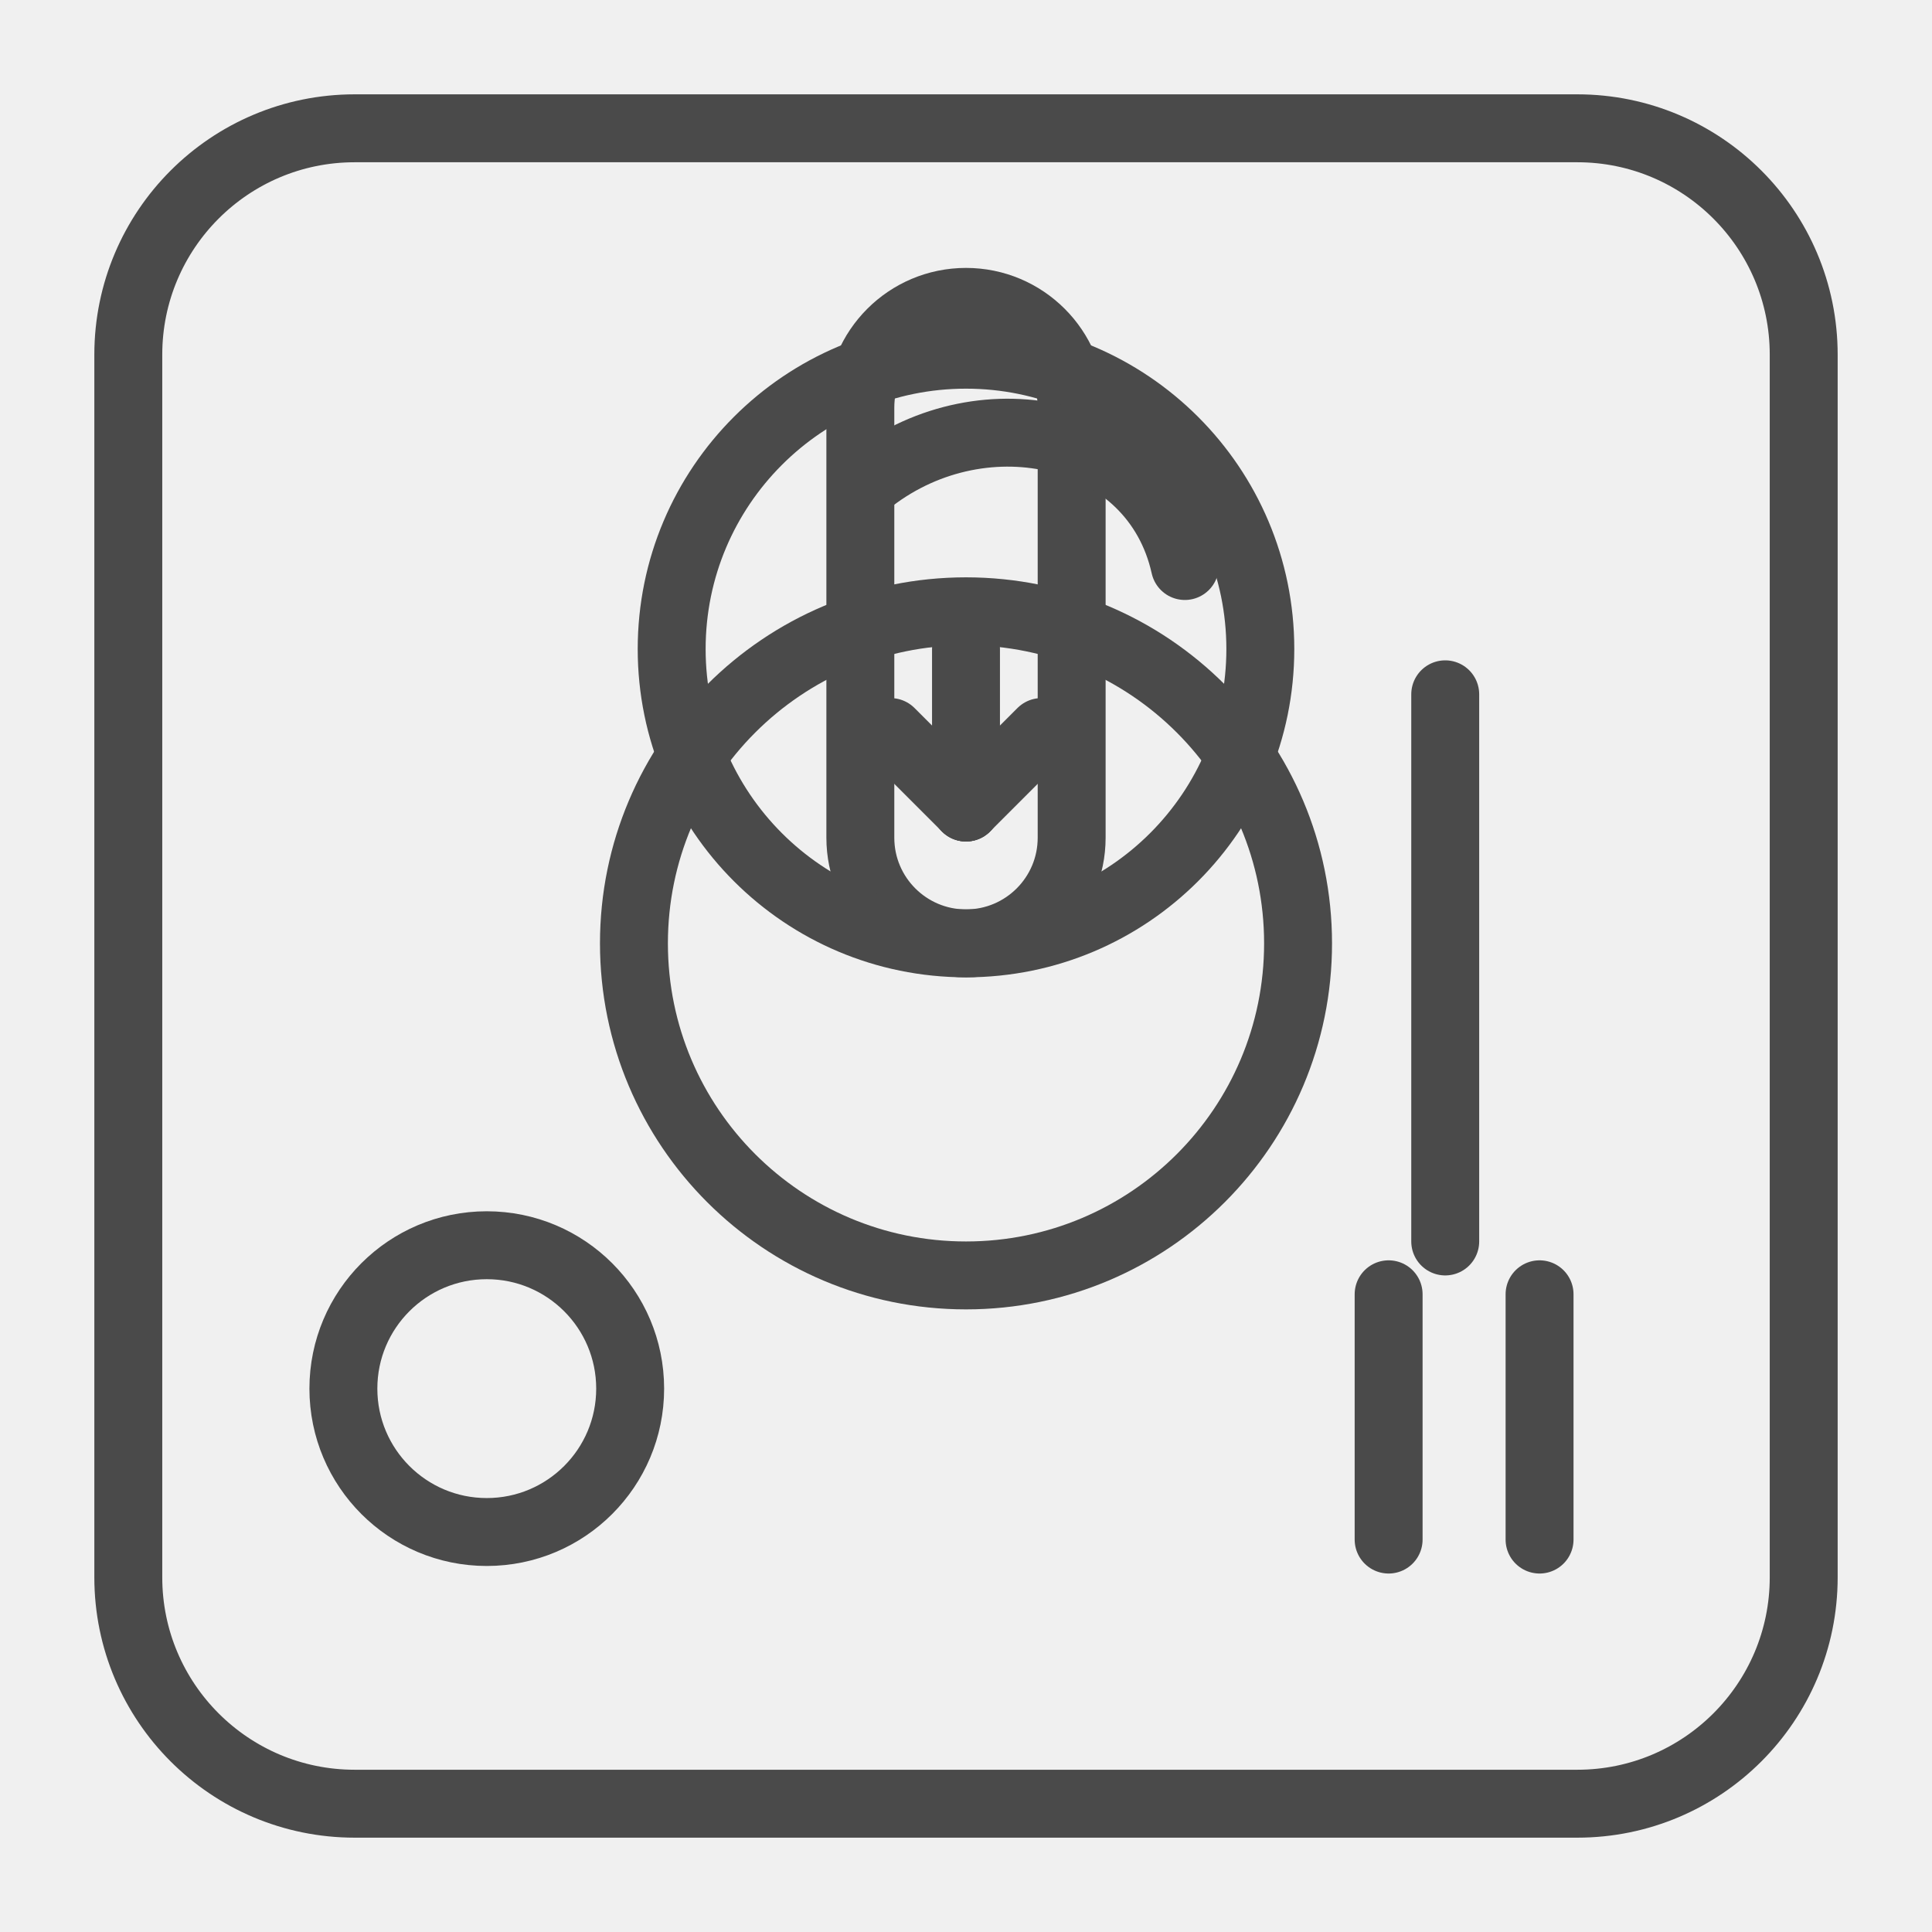
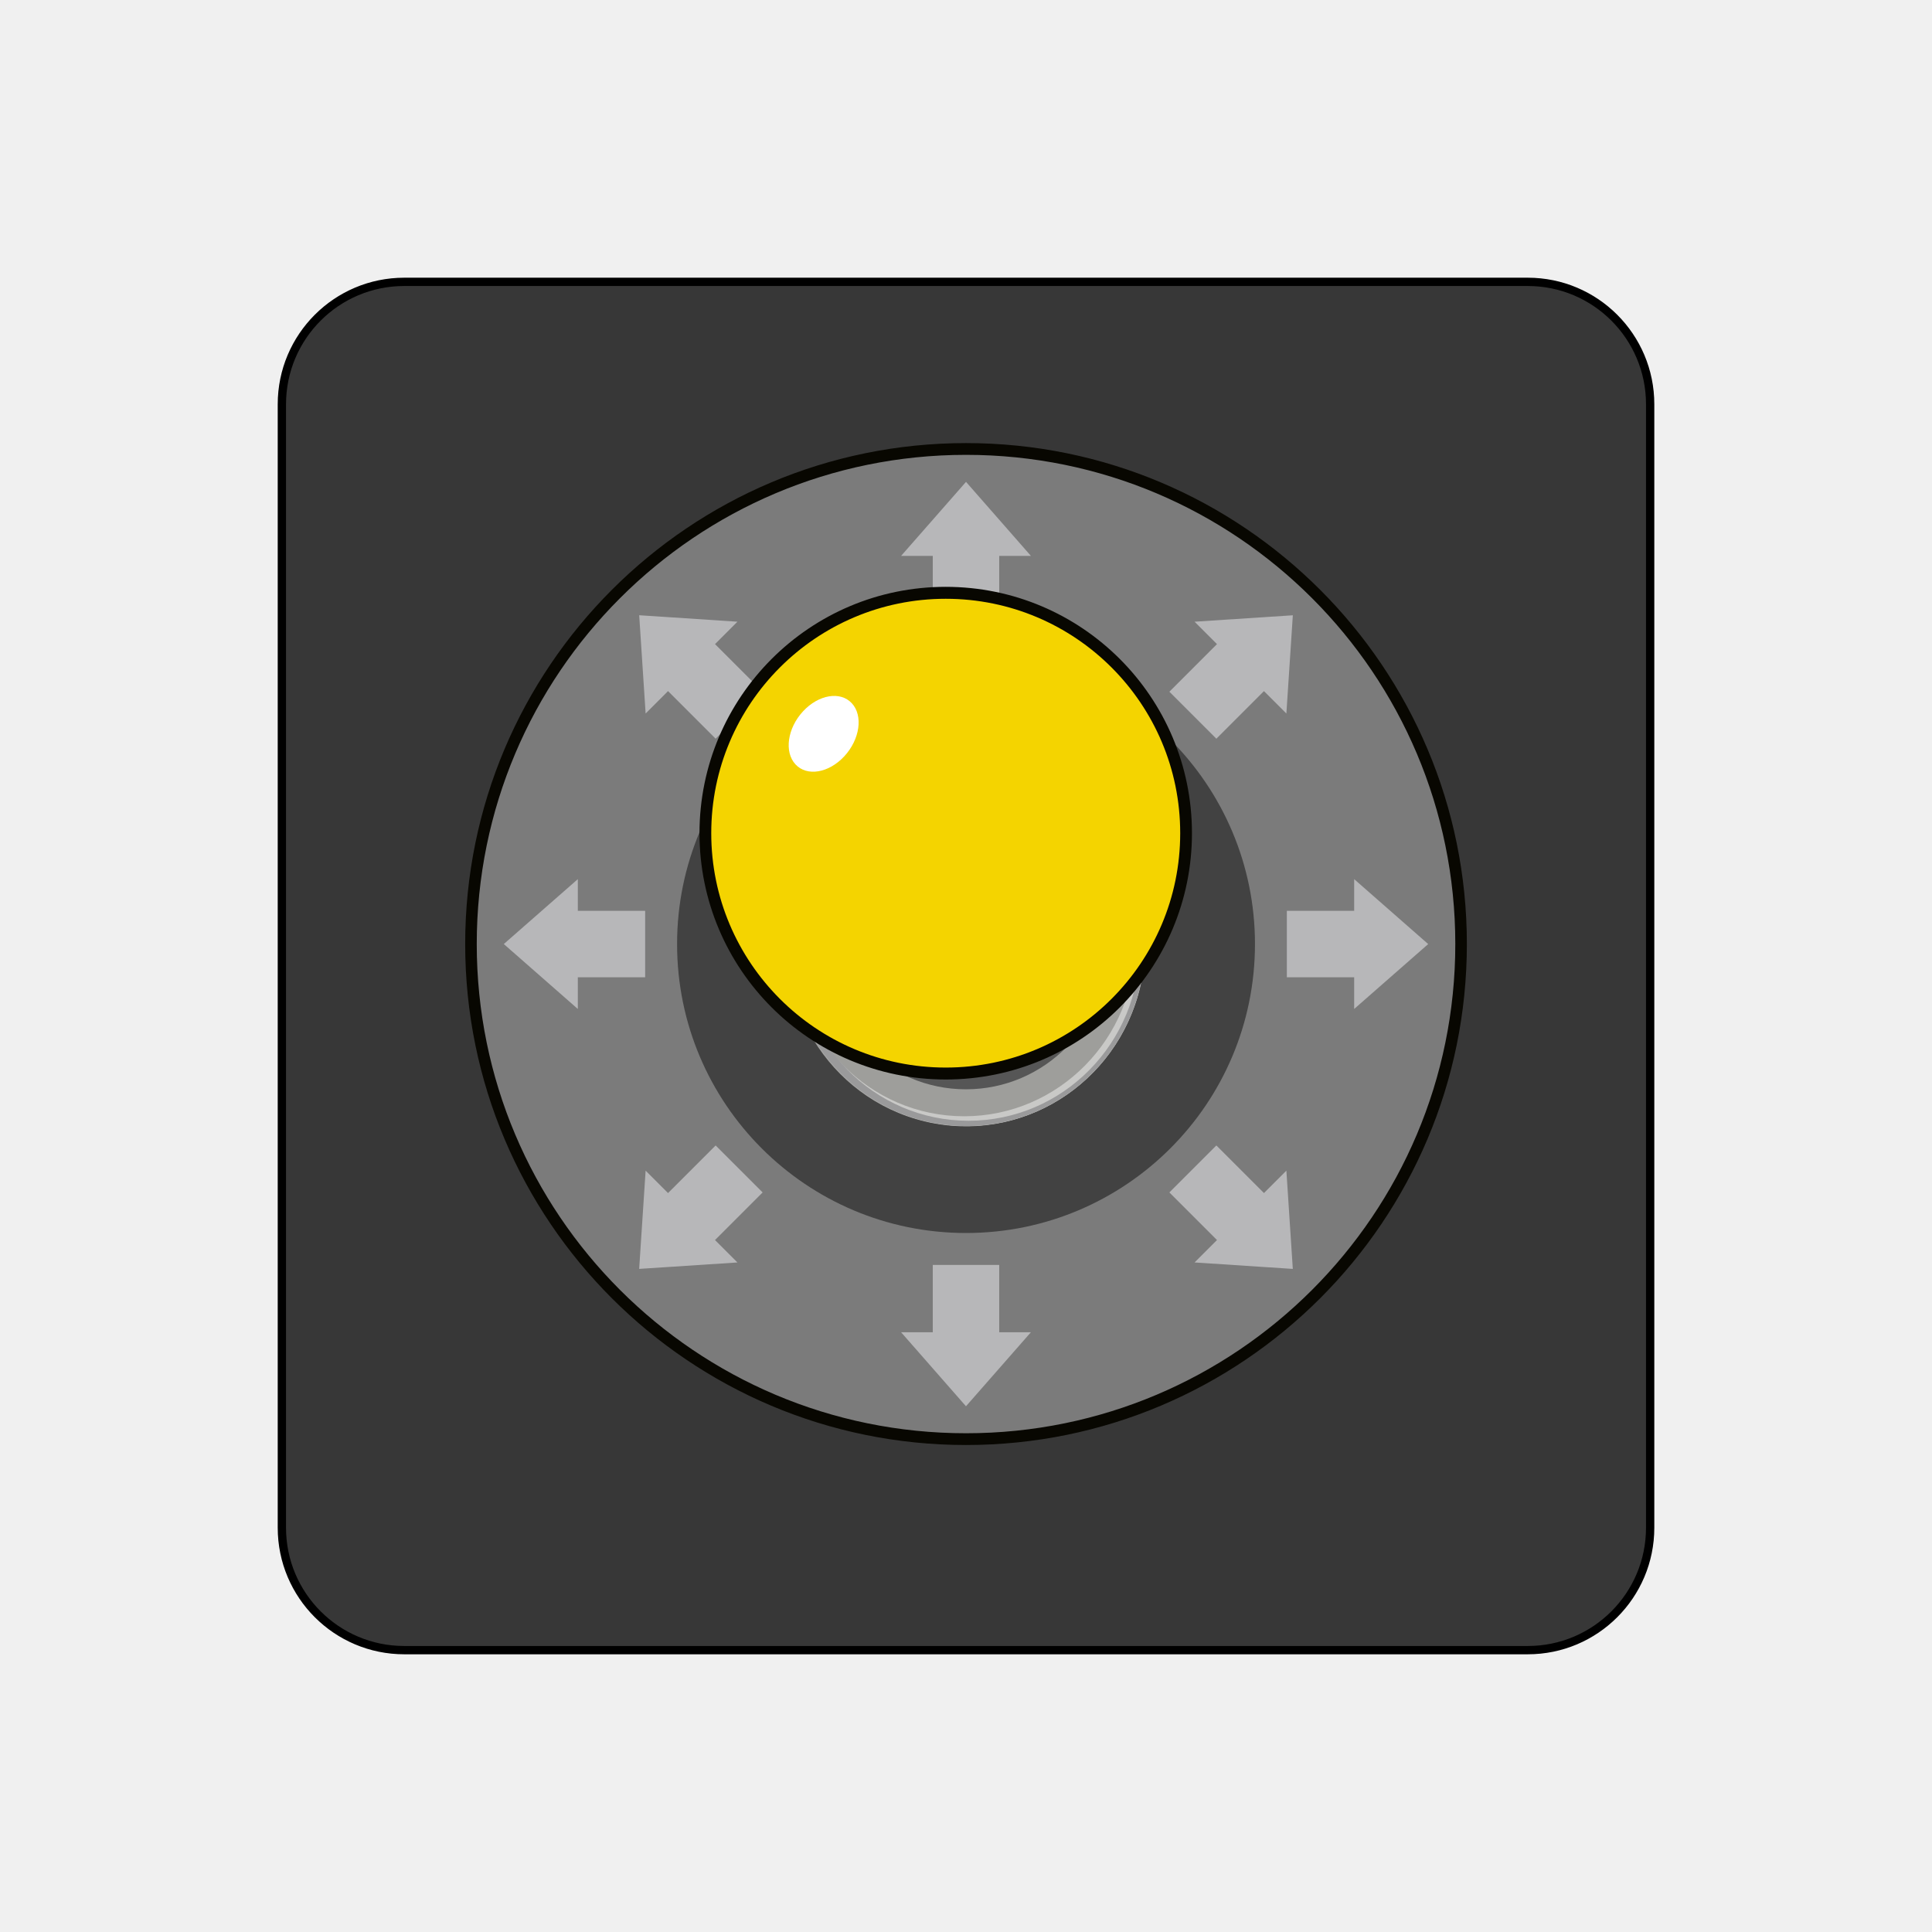
- <svg xmlns="http://www.w3.org/2000/svg" width="512" height="512" viewBox="0 0 512 512" fill="none">
-   <rect x="34" y="34" width="444" height="444" rx="60" stroke="#4A4A4A" stroke-width="18" stroke-linejoin="round" />
-   <circle cx="129" cy="368" r="38" stroke="#4A4A4A" stroke-width="18" />
-   <line x1="368" y1="343" x2="368" y2="408" stroke="#4A4A4A" stroke-width="18" stroke-linecap="round" />
-   <line x1="408" y1="343" x2="408" y2="408" stroke="#4A4A4A" stroke-width="18" stroke-linecap="round" />
-   <line x1="383" y1="184" x2="383" y2="329" stroke="#4A4A4A" stroke-width="18" stroke-linecap="round" />
-   <rect x="228.0" y="80" width="56" height="170" rx="28.0" stroke="#4A4A4A" stroke-width="18" stroke-linejoin="round" />
-   <circle cx="256" cy="250" r="88" stroke="#4A4A4A" stroke-width="18" />
-   <circle cx="256" cy="172" r="78" stroke="#4A4A4A" stroke-width="18" />
-   <path d="M 231 127 C 261 104, 306 114, 314 150" stroke="#4A4A4A" stroke-width="18" stroke-linecap="round" />
-   <line x1="256" y1="172" x2="256" y2="214" stroke="#4A4A4A" stroke-width="18" stroke-linecap="round" />
-   <line x1="256" y1="214" x2="236" y2="194" stroke="#4A4A4A" stroke-width="18" stroke-linecap="round" />
-   <line x1="256" y1="214" x2="276" y2="194" stroke="#4A4A4A" stroke-width="18" stroke-linecap="round" />
+ <svg xmlns="http://www.w3.org/2000/svg" width="256" height="256" viewBox="0 0 67.733 67.733" version="1.1" id="svg4925">
+   <defs id="defs4919" />
+   <g id="layer1" transform="translate(0,-229.2666)">
+     <rect style="opacity:1;vector-effect:none;fill:#373737;fill-opacity:1;stroke:#000000;stroke-width:0.291;stroke-linecap:butt;stroke-linejoin:round;stroke-miterlimit:4;stroke-dasharray:none;stroke-dashoffset:0;stroke-opacity:1;paint-order:normal" id="rect5985-6-0" width="47.97" height="47.97" x="9.882" y="239.148" ry="4.291" rx="4.291" />
+     <g id="g4928" transform="matrix(1.628603,0,0,1.655545,0.4810632,-173.265)">
+       <ellipse ry="10.484" rx="10.657" cx="20.5" cy="263.133" id="circle34-2-3-3-0-2" style="opacity:1;fill:#7b7b7b;fill-opacity:1;stroke:#080701;stroke-width:0.249;stroke-miterlimit:4;stroke-dasharray:none;stroke-opacity:1" />
+       <ellipse ry="6.119" rx="6.22" cx="20.5" cy="263.133" id="circle34-2-3-39-9" style="opacity:1;fill:#424242;fill-opacity:1;stroke-width:0.145" />
+       <g transform="matrix(0.8330163,0,0,0.8194597,4.525131,59.03631)" id="g5882-1-9">
+         <g id="g5815-9-6">
+           <g id="g5786-6-0">
+             <path style="fill:#b7b7b9;fill-opacity:1;stroke-width:0.108" d="m 19.177,237.119 -1.678,1.913 h 0.819 v 1.74 h 1.717 v -1.74 h 0.819 z" id="path4-0-9-2" />
+             <path style="fill:#b7b7b9;fill-opacity:1;stroke-width:0.108" d="m 19.176,261.007 1.678,-1.913 h -0.819 v -1.74 h -1.717 v 1.74 h -0.819 z" id="path4-0-4-3-7" />
+           </g>
+           <g transform="rotate(90,19.17658,249.0628)" id="g5786-9-3-6">
+             <path style="fill:#b7b7b9;fill-opacity:1;stroke-width:0.108" d="m 19.177,237.119 -1.678,1.913 h 0.819 v 1.74 h 1.717 v -1.74 h 0.819 z" id="path4-0-1-8-1" />
+             <path style="fill:#b7b7b9;fill-opacity:1;stroke-width:0.108" d="m 19.176,261.007 1.678,-1.913 h -0.819 v -1.74 h -1.717 v 1.74 h -0.819 z" id="path4-0-4-9-0-3" />
+           </g>
+         </g>
+         <g id="g5815-6-5-2" transform="rotate(45,19.23828,249.0373)">
+           <g id="g5786-4-6-1">
+             <path style="fill:#b7b7b9;fill-opacity:1;stroke-width:0.108" d="m 19.177,237.119 -1.678,1.913 h 0.819 v 1.74 h 1.717 v -1.74 h 0.819 z" id="path4-0-0-6-59" />
+             <path style="fill:#b7b7b9;fill-opacity:1;stroke-width:0.108" d="m 19.176,261.007 1.678,-1.913 h -0.819 v -1.74 h -1.717 v 1.74 h -0.819 z" id="path4-0-4-0-4-9" />
+           </g>
+           <g transform="rotate(90,19.17658,249.0628)" id="g5786-9-4-0-1">
+             <path style="fill:#b7b7b9;fill-opacity:1;stroke-width:0.108" d="m 19.177,237.119 -1.678,1.913 h 0.819 v 1.74 h 1.717 v -1.74 h 0.819 z" id="path4-0-1-6-0-4" />
+             <path style="fill:#b7b7b9;fill-opacity:1;stroke-width:0.108" d="m 19.176,261.007 1.678,-1.913 h -0.819 v -1.74 h -1.717 v 1.74 h -0.819 z" id="path4-0-4-9-2-4-9" />
+           </g>
+         </g>
+       </g>
+       <circle id="ellipse8-1" transform="rotate(-166.691)" cy="-251.347" cx="-80.523" r="3.86" style="fill:#9e9e9b;stroke-width:0.137" />
+       <circle transform="rotate(-90)" id="circle10-0" r="3.076" cy="20.498" cx="-263.133" style="fill:#565656;stroke-width:0.137" />
+       <path id="path12-7" d="m 20.507,259.297 c -2.123,0 -3.845,1.721 -3.845,3.845 0,2.123 1.721,3.845 3.845,3.845 2.123,0 3.845,-1.721 3.845,-3.845 0,-2.123 -1.721,-3.845 -3.845,-3.845 z m -0.047,7.483 c -2.035,0 -3.685,-1.65 -3.685,-3.685 0,-2.035 1.65,-3.685 3.685,-3.685 2.035,0 3.685,1.65 3.685,3.685 0,2.035 -1.65,3.685 -3.685,3.685 z" style="fill:#c9c9c7;stroke-width:0.137" />
+       <path id="path14-5" d="m 20.507,266.987 c 2.123,0 3.845,-1.721 3.845,-3.845 0,-2.123 -1.721,-3.845 -3.845,-3.845 -2.123,0 -3.845,1.721 -3.845,3.845 1.28e-4,2.124 1.722,3.845 3.845,3.845 z m 0.047,-7.482 c 2.035,0 3.685,1.65 3.685,3.685 0,2.035 -1.65,3.685 -3.685,3.685 -2.035,0 -3.685,-1.65 -3.685,-3.685 1.28e-4,-2.035 1.65,-3.685 3.685,-3.685 z" style="fill:#9a9a9b;stroke-width:0.137" />
+       <ellipse ry="5.09" rx="5.174" cx="20.063" cy="260.785" id="circle34-2-3-1-4-8" style="opacity:1;fill:#f4d400;fill-opacity:1;stroke:#080701;stroke-width:0.253;stroke-miterlimit:4;stroke-dasharray:none;stroke-opacity:1" />
+       <ellipse transform="matrix(0.6842207,0.729275,-0.6842207,0.729275,0,0)" ry="0.887" rx="0.651" cy="164.614" cx="190.096" id="path4910-2-7" style="opacity:1;vector-effect:none;fill:#ffffff;fill-opacity:1;stroke:none;stroke-width:0.019;stroke-linecap:butt;stroke-linejoin:round;stroke-miterlimit:4;stroke-dasharray:none;stroke-dashoffset:0;stroke-opacity:0.843;paint-order:normal" />
+     </g>
+   </g>
</svg>
